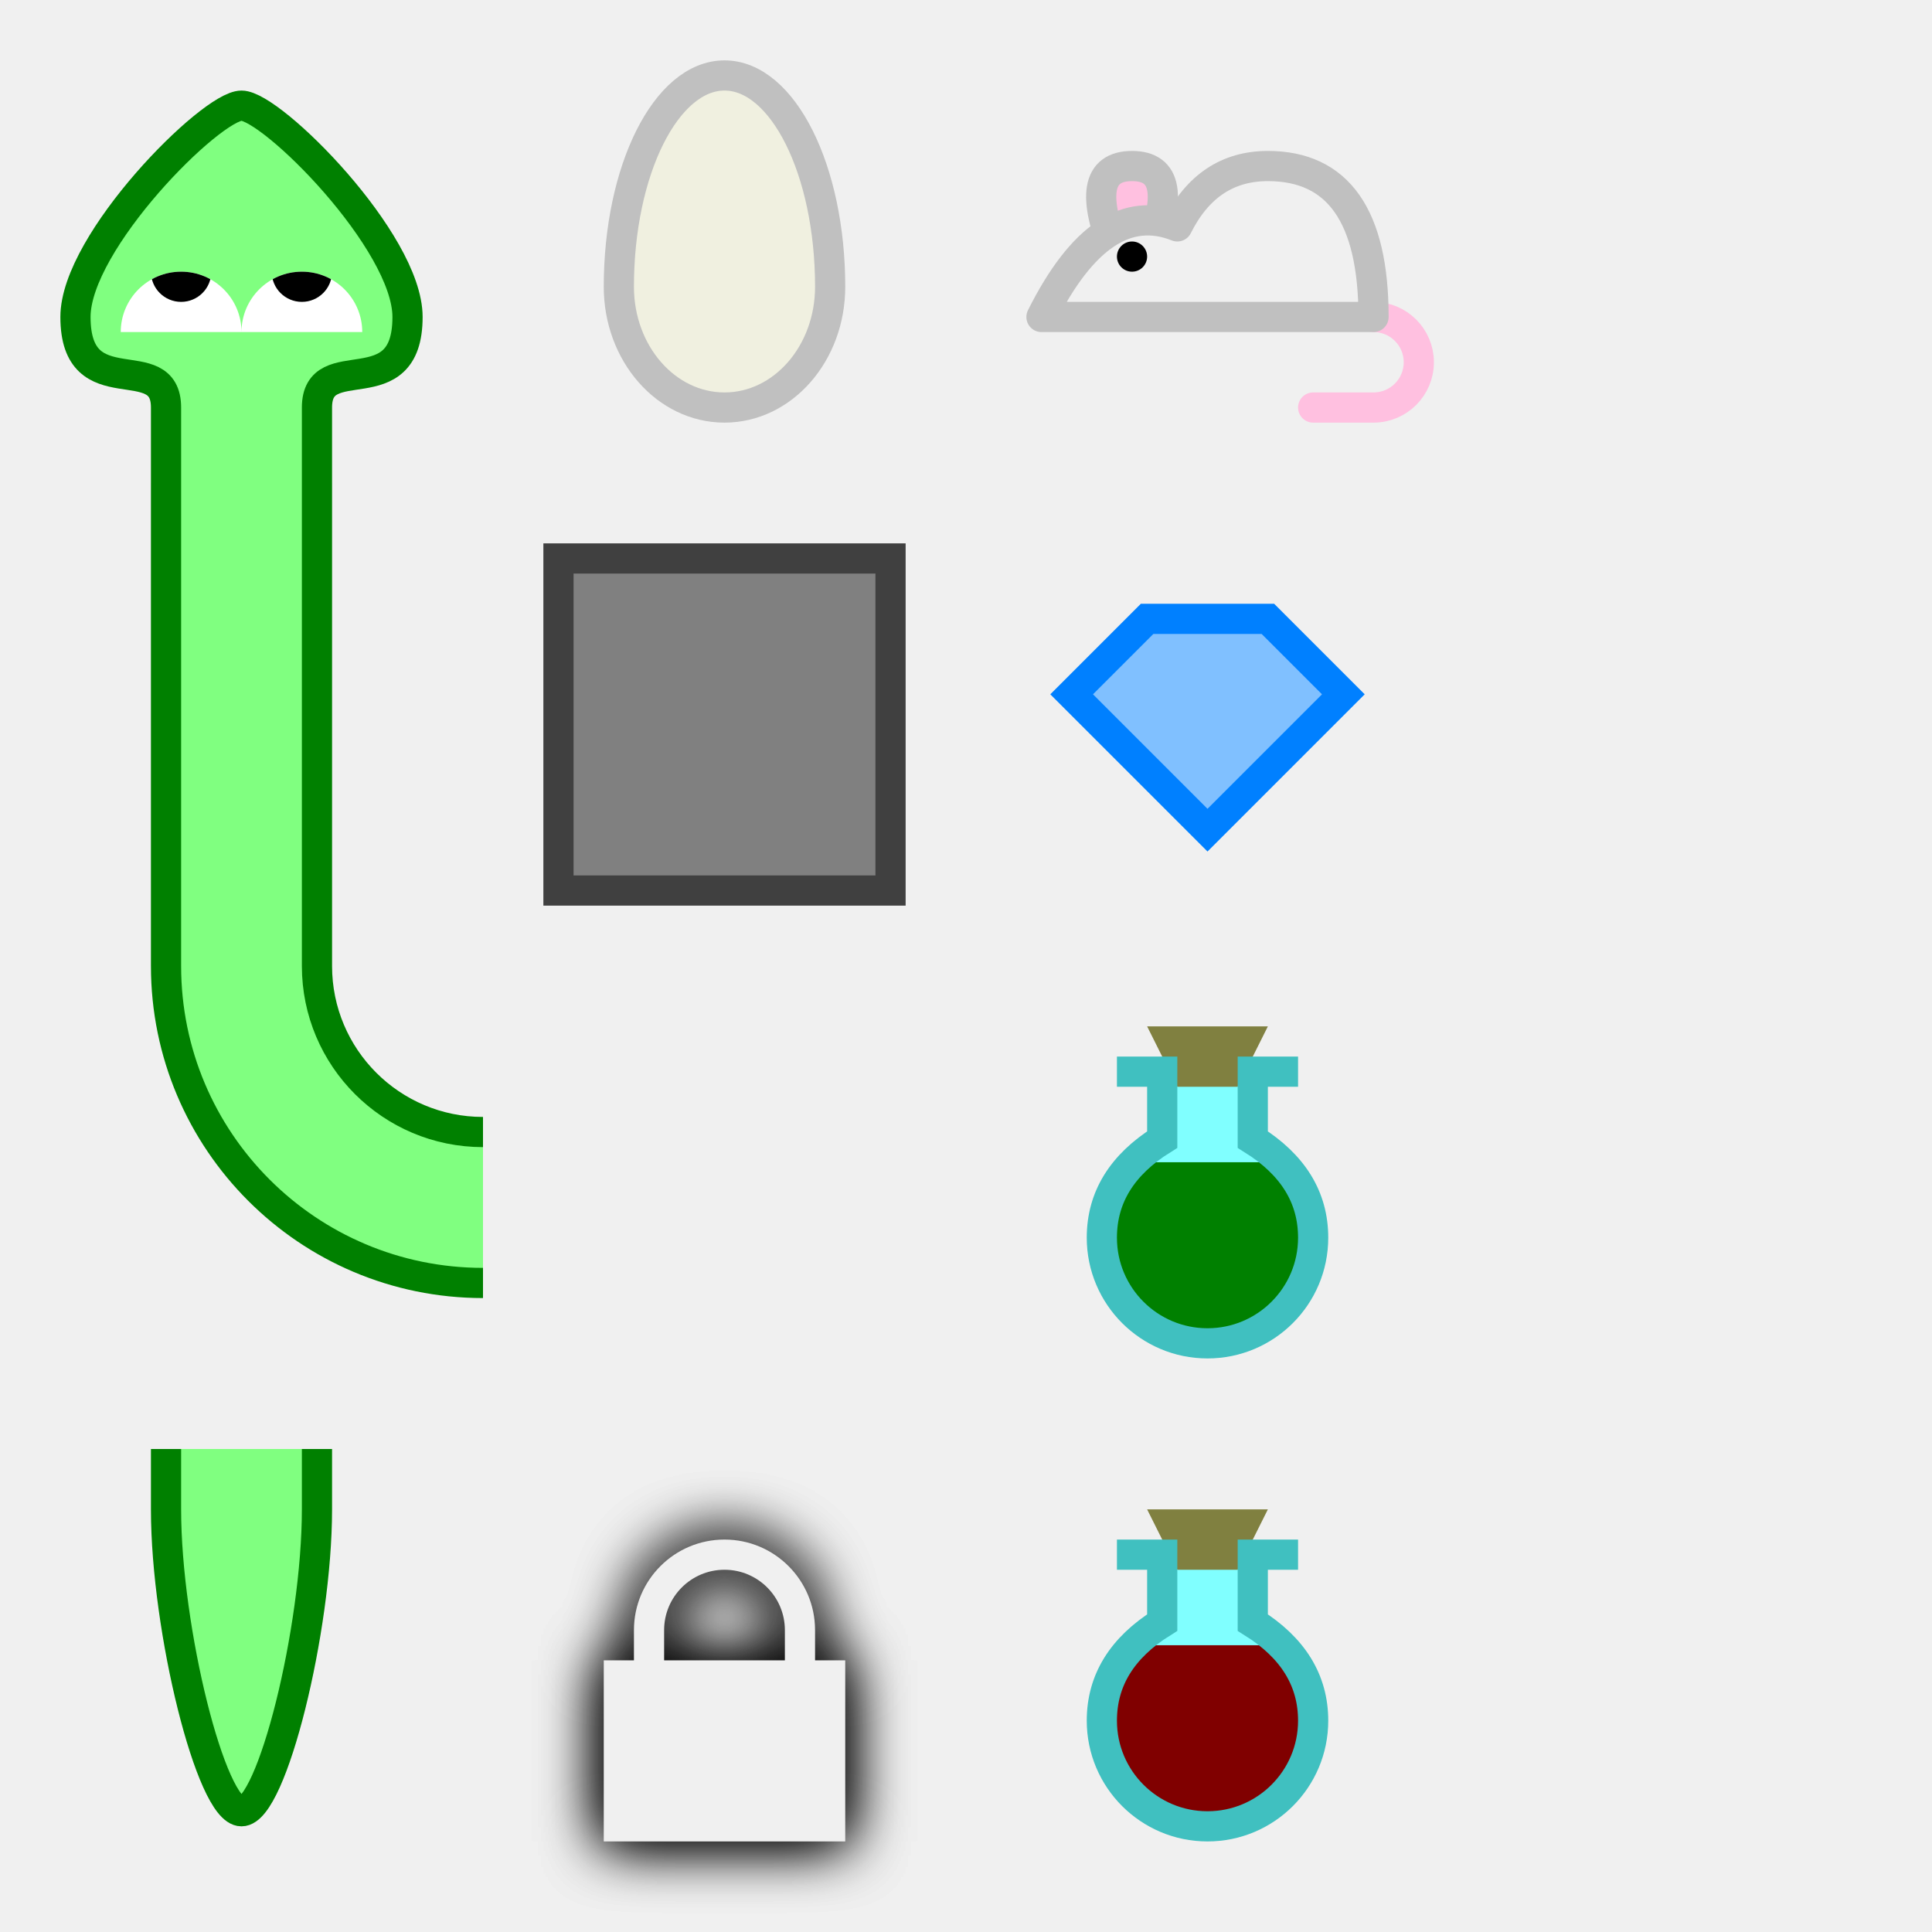
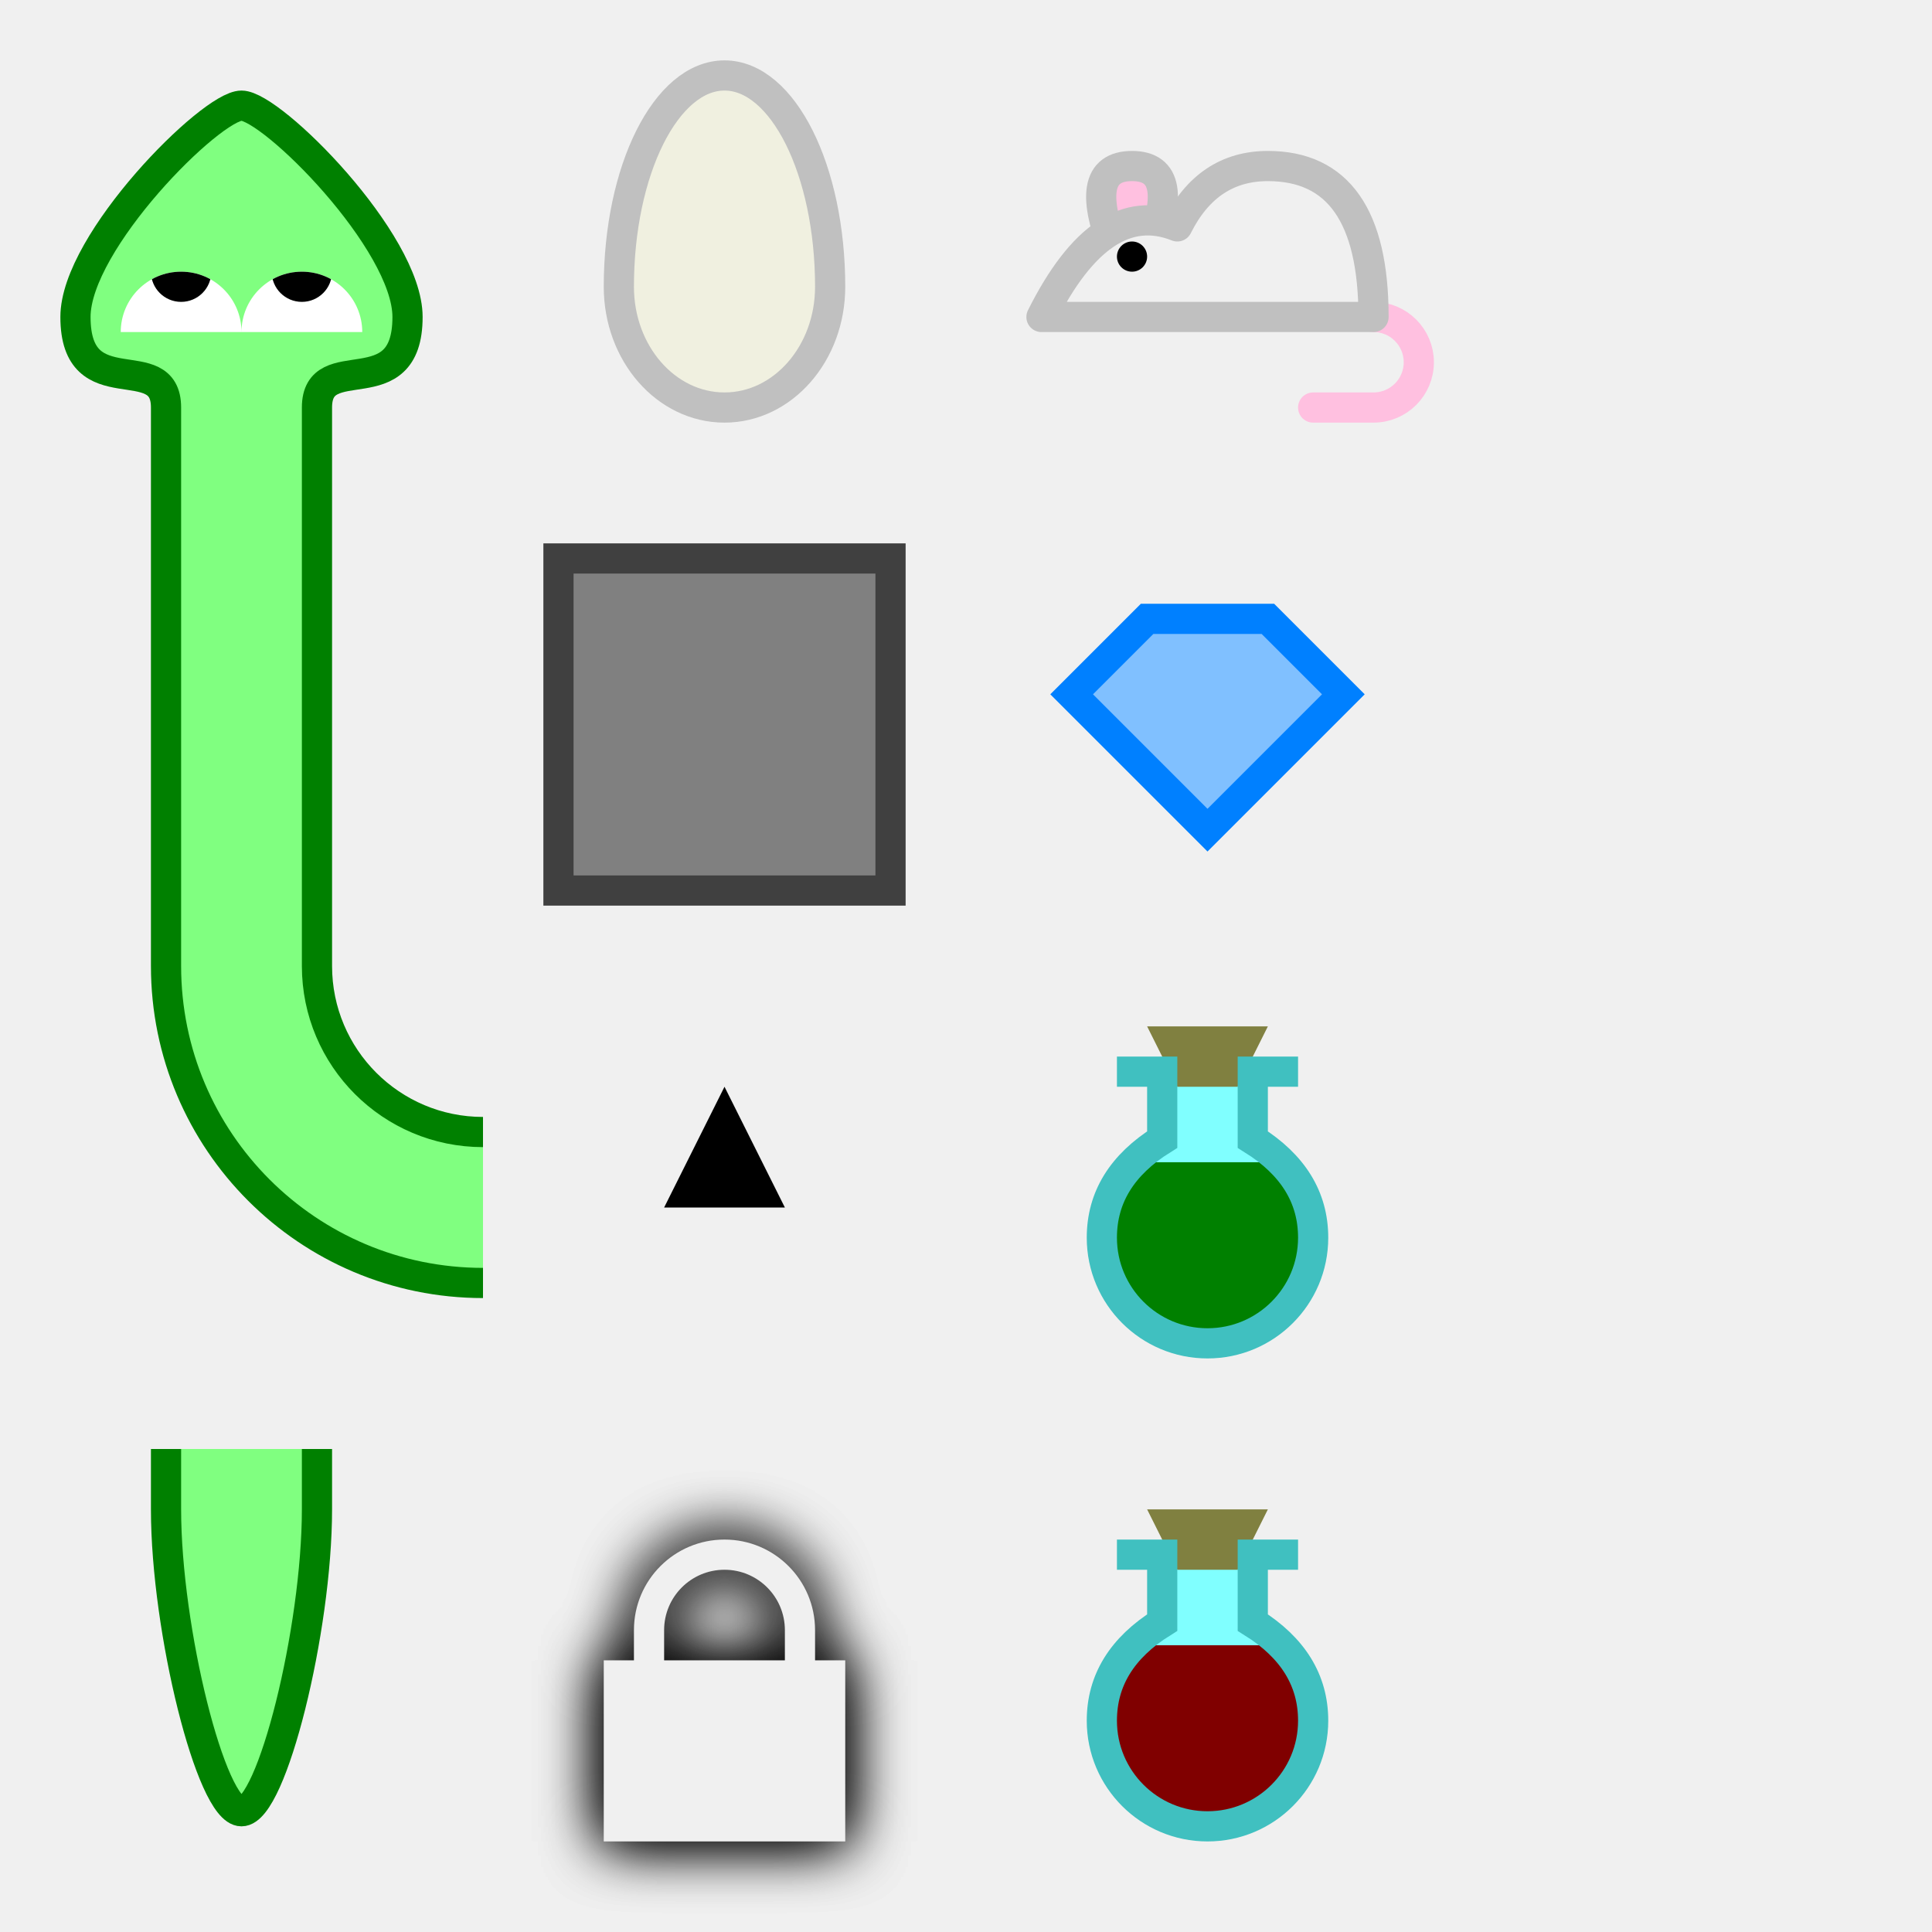
<svg xmlns="http://www.w3.org/2000/svg" xmlns:xlink="http://www.w3.org/1999/xlink" version="1.0" viewBox="0,0 128,128">
  <defs>
    <clipPath id="snake-eye-clip">
      <path d="M 0,6 H -8 A 4,4 0 0,1 0,6 M 0,6 H 8 A 4,4 0 0,0 0,6" />
    </clipPath>
    <clipPath id="potion-clip">
      <rect x="-7" y="-3" width="14" height="12" />
    </clipPath>
    <g id="potion-template">
      <path d="M -3,-9 V -4.5 Q -7,-2 -7,2 A 7,7 0 0,0 7,2                   Q 7,-2 3,-4.5 V -9" fill="#80ffff" />
      <path d="M -4,-12 L -2,-8 L 2,-8 L 4,-12 Z" fill="#808040" />
      <circle cx="0" cy="2" r="7" clip-path="url(#potion-clip)" />
      <path d="M -6,-9 H -3 V -4.5 Q -7,-2 -7,2 A 7,7 0 0,0 7,2                   Q 7,-2 3,-4.5 V -9 H 6" fill="none" stroke="#40c0c0" stroke-width="2" />
    </g>
    <clipPath id="leck-clip">
      <rect x="-16" y="-16" width="32" height="32" />
    </clipPath>
    <filter id="leck-filter">
      <feGaussianBlur in="SourceGraphic" stdDeviation="2" result="blurred" />
      <feComposite in="blurred" in2="blurred" operator="arithmetic" k1="-1" k2="2" result="amplified" />
      <feComposite in="SourceGraphic" in2="amplified" operator="arithmetic" k1="-1" k3="1" />
    </filter>
  </defs>
  <g id="snake" fill="#80ff80" stroke="#008000" stroke-width="2">
    <g id="head" transform="translate(16,16)">
      <path d="M -5,16 V 11 C -5,7 -11,11 -11,5 C -11,0 -2,-9 0,-9                 C 2,-9 11,0 11,5 C 11,11 5,7 5,11 V 16" />
      <g clip-path="url(#snake-eye-clip)" stroke="none">
        <rect x="-8" y="2" width="16" height="4" fill="white" />
        <circle cx="-4" cy="2" r="2" fill="black" />
        <circle cx="4" cy="2" r="2" fill="black" />
      </g>
    </g>
    <g id="body" transform="translate(16,48)">
      <rect x="-5" y="-16" width="10" height="32" stroke="none" />
      <path d="M -5,-16 V 16 M 5,-16 V 16" fill="none" />
    </g>
    <g id="curve" transform="translate(16,80)">
      <path d="M -5,-16 A 21,21 0 0,0 16,5 L 16,-5 A 11,11 0 0,1 5,-16 Z" stroke="none" />
      <path d="M -5,-16 A 21,21 0 0,0 16,5 M 5,-16 A 11,11 0 0,0 16,-5" fill="none" />
    </g>
    <g id="tail" transform="translate(16,112)">
      <path d="M -5,-16 V -12 C -5,-4 -2,8 0,8 C 2,8 5,-4 5,-12 V -16" />
    </g>
  </g>
  <g id="egg" transform="translate(48,16)">
    <path d="M -7,3 A 7,14 0 0,1 7,3 A 7,8 0 0,1 -7,3 Z" fill="#f0f0e0" stroke="#c0c0c0" stroke-width="2" />
  </g>
  <g id="obstacle" transform="translate(48,48)">
    <rect x="-11" y="-11" width="22" height="22" fill="#808080" stroke="#404040" stroke-width="2" />
  </g>
+   <g id="arrow" transform="translate(48,80)">
+     <path d="M 0,-8 L 4,0 L -4,0 Z" />
+   </g>
  <g id="leck" transform="translate(48,112)">
    <g clip-path="url(#leck-clip)" filter="url(#leck-filter)">
      <rect x="-16" y="-16" width="32" height="32" opacity="0" />
      <path d="M -8,10 V -2 H -6 V -4 A 6,6 0 0,1 6,-4 V -2 H 8 V 10 Z                   M -4,-2 H 4 V -4 A 4,4 0 0,0 -4,-4 Z" />
    </g>
  </g>
  <g id="mouse" transform="translate(80,16)">
    <path d="M -6,1 Q -8.5,-5 -5,-5 Q -1.5,-5 -4,1" fill="#ffc0e0" stroke="#c0c0c0" stroke-width="2" />
    <path d="M 11,5 A 2,2 0 0,1 11,11 L 7,11" fill="none" stroke="#ffc0e0" stroke-width="2" stroke-linecap="round" />
    <path d="M -11,5 Q -7,-3 -2,-1 Q 0,-5 4,-5 Q 11,-5 11,5 Z" fill="#f0f0f0" stroke="#c0c0c0" stroke-width="2" stroke-linejoin="round" />
    <circle cx="-5" cy="1" r="1" fill="black" />
  </g>
  <g id="gem" transform="translate(80,48)">
    <path d="M 0,7 L 9,-2 L 4,-7 L -4,-7 L -9,-2 Z" fill="#80c0ff" stroke="#0080ff" stroke-width="2" />
  </g>
  <g id="potion-green" transform="translate(80,80)">
    <use xlink:href="#potion-template" x="0" y="0" fill="#008000" />
  </g>
  <g id="potion-red" transform="translate(80,112)">
    <use xlink:href="#potion-template" x="0" y="0" fill="#800000" />
  </g>
</svg>
